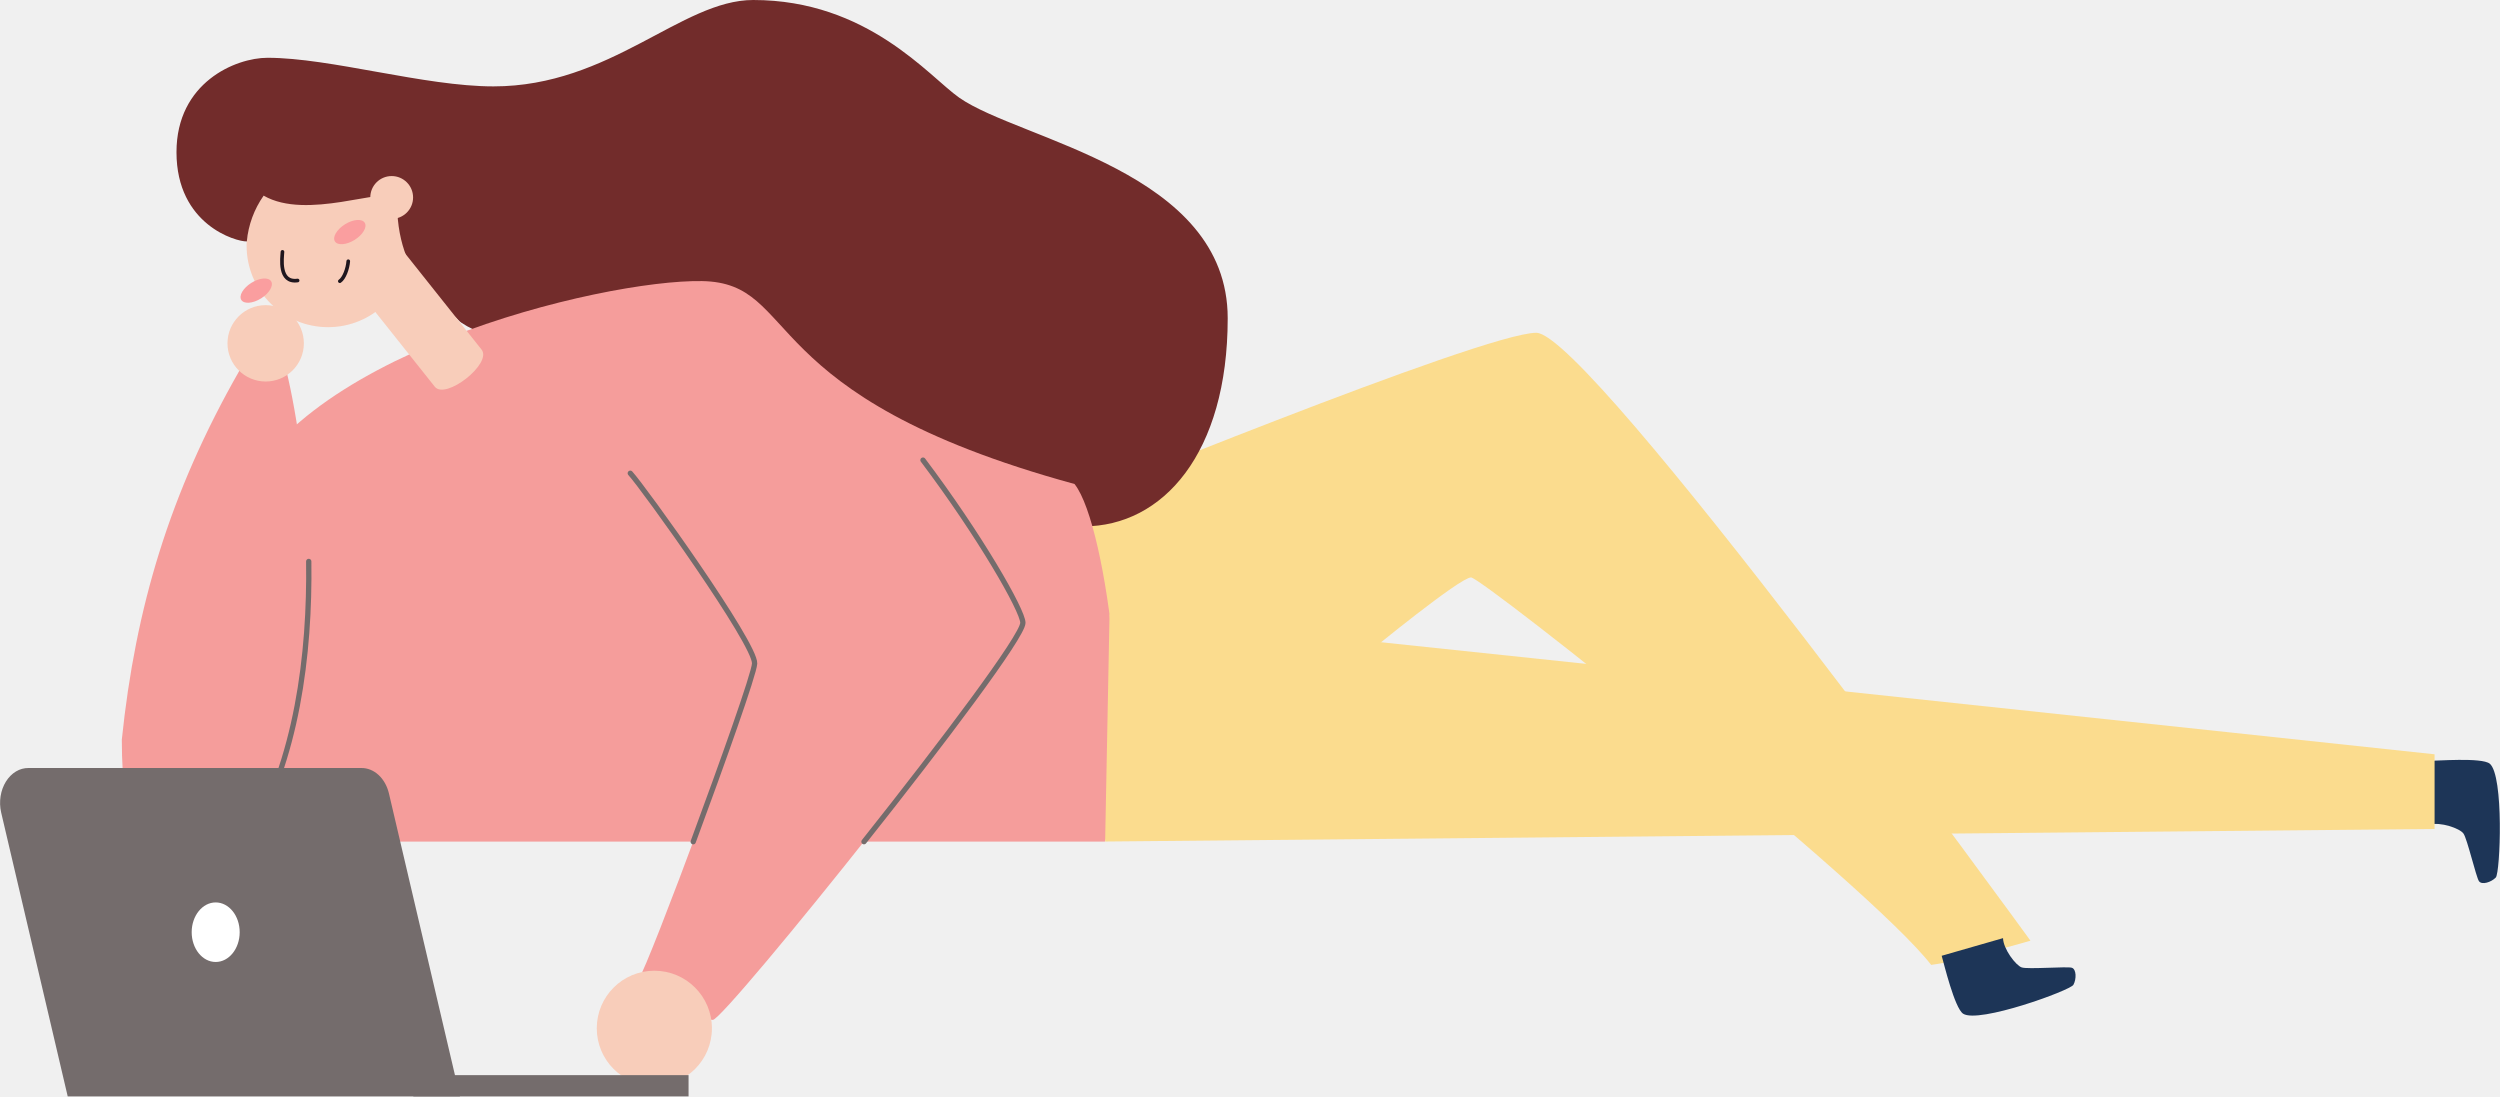
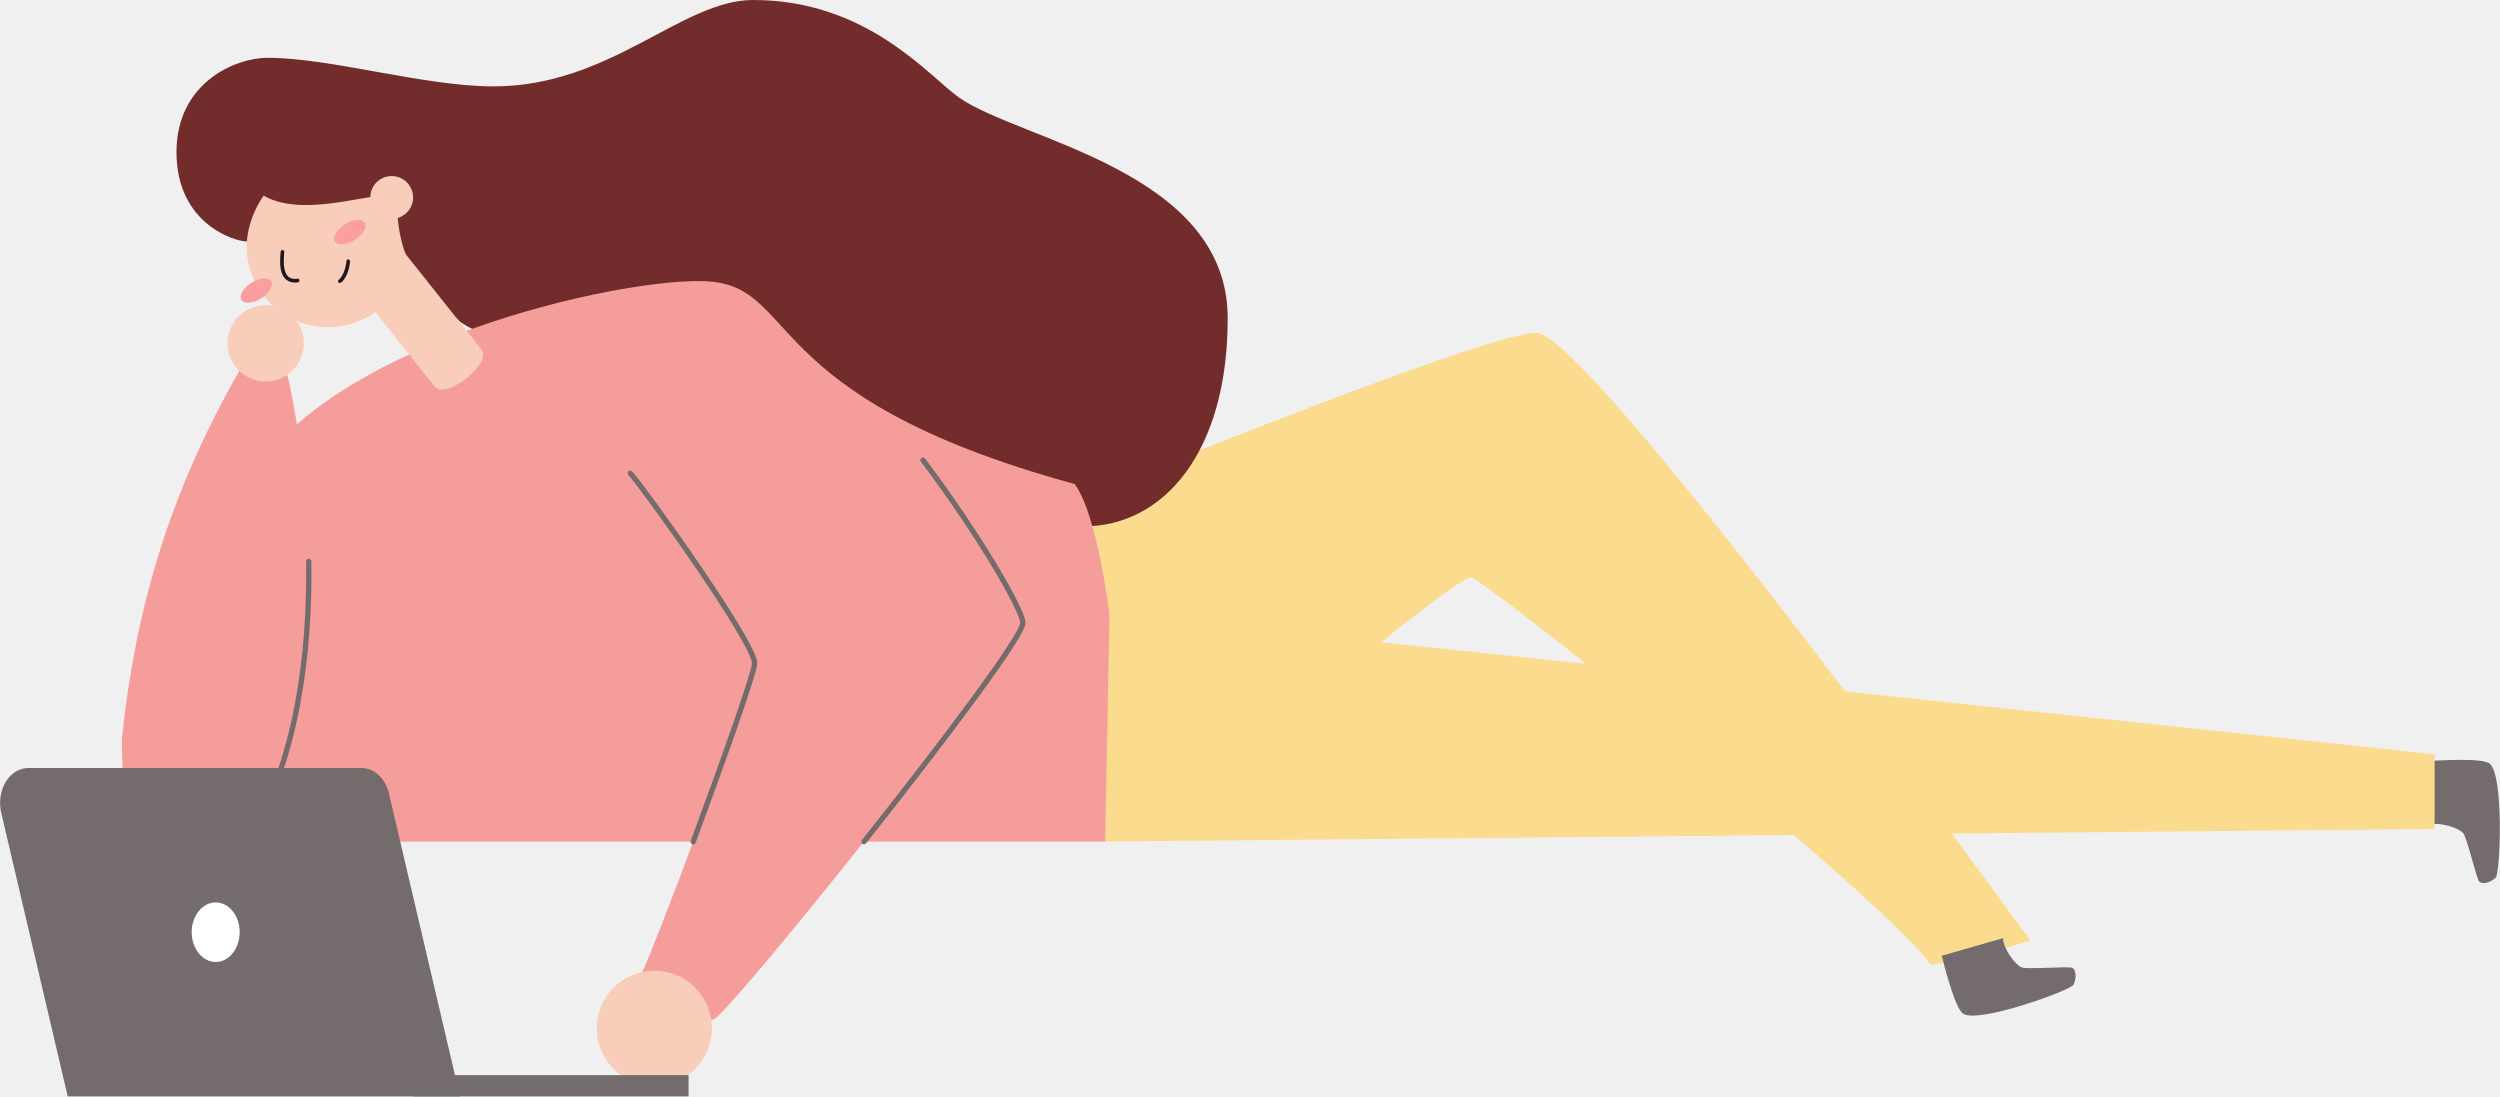
<svg xmlns="http://www.w3.org/2000/svg" width="472" height="207" viewBox="0 0 472 207" fill="none">
  <g clip-path="url(#clip0_19_14)">
    <path d="M258.73 122.89C258.73 122.89 275.65 109.02 277.73 109.02C279.81 109.02 352.94 167.08 364.6 182.17C370.09 181.49 383.35 177.6 383.35 177.6C383.35 177.6 300.11 62.83 290.05 62.83C279.99 62.83 199.75 95.76 199.75 95.76L206.38 119.3L258.73 122.89Z" fill="#FBDC8E" />
    <path d="M61.94 61.77C70.434 61.77 77.32 54.884 77.32 46.39C77.32 37.896 70.434 31.01 61.94 31.01C53.446 31.01 46.56 37.896 46.56 46.39C46.56 54.884 53.446 61.77 61.94 61.77Z" fill="#F8CDBA" />
    <path d="M119 89.35C121.49 92.05 142.67 121.54 142.47 125.28C142.27 129.02 122.32 182.59 120.66 184.67C122.95 186.95 132.29 192.56 134.58 192.56C136.87 192.56 193.14 122.37 193.14 117.56C193.14 112.75 158.33 57.28 138.25 55.86" fill="#F59D9B" />
    <path d="M33.32 28.73C33.32 15.57 44.49 10.91 50.51 10.91C62.38 10.91 80.12 16.31 93.16 16.31C115.3 16.31 128.65 0 142.21 0C163.82 0 175.41 14.45 181.1 18.44C192.6 26.5 231.79 32.26 231.79 60.09C231.79 85.58 219.55 99.38 204.58 99.38C189.61 99.38 112.87 72.19 112.87 72.19C112.87 72.19 88.27 62.59 86.61 60.5C84.95 58.41 74.44 53.3 75 37.22C72.3 35.31 57.94 41.64 49.78 36.94C47.981 39.492 46.884 42.471 46.6 45.58C44.62 45.65 33.32 42.47 33.32 28.73Z" fill="#722C2B" />
    <path d="M44.24 97.07C53.24 67.19 113.77 52.74 132.55 53.07C151.33 53.4 141.72 74.66 202.87 91.38C209.24 99.38 214.34 145.2 208.6 158.9H40.14C40.14 158.9 39.1 106.25 44.24 97.07Z" fill="#F59D9B" />
    <path d="M90.92 66C93 68.61 84.11 75.59 82.08 73L67.42 54.58L76.27 47.58L90.92 66Z" fill="#F8CDBA" />
-     <path d="M366.59 180.45C367 181.87 369.03 190.34 370.64 191.39C373.56 193.29 390.87 187 391.46 185.93C392.05 184.86 392.04 182.99 391.16 182.71C390.28 182.43 382.84 183.04 381.7 182.65C380.56 182.26 378.22 179.15 378.17 177.12" fill="#1d3557" />
-     <path d="M458.41 143.66C459.89 143.66 468.57 142.97 470.06 144.18C472.76 146.38 472.06 164.79 471.2 165.68C470.34 166.57 468.57 167.13 468.03 166.37C467.49 165.61 465.82 158.37 465.1 157.37C464.38 156.37 460.71 155.13 458.76 155.7" fill="#1d3557" />
+     <path d="M366.59 180.45C367 181.87 369.03 190.34 370.64 191.39C373.56 193.29 390.87 187 391.46 185.93C392.05 184.86 392.04 182.99 391.16 182.71C390.28 182.43 382.84 183.04 381.7 182.65C380.56 182.26 378.22 179.15 378.17 177.12" fill="#746C6C" />
+     <path d="M458.41 143.66C459.89 143.66 468.57 142.97 470.06 144.18C472.76 146.38 472.06 164.79 471.2 165.68C470.34 166.57 468.57 167.13 468.03 166.37C467.49 165.61 465.82 158.37 465.1 157.37C464.38 156.37 460.71 155.13 458.76 155.7" fill="#746C6C" />
    <path d="M49.292 56.337C50.846 55.364 51.696 53.919 51.189 53.109C50.682 52.3 49.011 52.431 47.457 53.404C45.902 54.376 45.053 55.821 45.56 56.631C46.066 57.441 47.737 57.309 49.292 56.337Z" fill="#FA9E9F" />
    <path d="M66.965 45.284C68.519 44.311 69.368 42.866 68.862 42.056C68.355 41.246 66.684 41.378 65.129 42.35C63.575 43.323 62.726 44.768 63.233 45.578C63.739 46.388 65.41 46.256 66.965 45.284Z" fill="#FA9E9F" />
    <path d="M53.33 47.55C53.27 48.63 52.54 53.47 56.19 52.96" stroke="#1F161E" stroke-width="0.69" stroke-miterlimit="10" stroke-linecap="round" />
    <path d="M64.16 53.09C64.99 52.54 65.65 50.7 65.75 49.32" stroke="#1F161E" stroke-width="0.69" stroke-miterlimit="10" stroke-linecap="round" />
    <path d="M73.95 41.32C76.181 41.32 77.99 39.511 77.99 37.28C77.99 35.049 76.181 33.24 73.95 33.24C71.719 33.24 69.91 35.049 69.91 37.28C69.91 39.511 71.719 41.32 73.95 41.32Z" fill="#F8CDBA" />
    <path d="M27.44 163.19C23.84 158.47 23 147.36 23 139.63C25.58 114.76 32 93.1 45.19 70C46.79 67.53 52.93 68.32 54.07 70C57.84 85.47 65 135.12 43.68 163.6C38.38 163.6 31.9 163.19 27.44 163.19Z" fill="#F59D9B" />
    <path d="M50.16 72.03C54.142 72.03 57.37 68.802 57.37 64.82C57.37 60.838 54.142 57.61 50.16 57.61C46.178 57.61 42.95 60.838 42.95 64.82C42.95 68.802 46.178 72.03 50.16 72.03Z" fill="#F8CDBA" />
    <path d="M123.54 205.01C129.543 205.01 134.41 200.143 134.41 194.14C134.41 188.137 129.543 183.27 123.54 183.27C117.537 183.27 112.67 188.137 112.67 194.14C112.67 200.143 117.537 205.01 123.54 205.01Z" fill="#F8CDBA" />
    <path d="M163.12 158.91C178.01 140.16 193.12 120.07 193.12 117.59C193.12 115.28 184.96 101.07 174.26 86.87" stroke="#746C6C" stroke-linecap="round" stroke-linejoin="round" />
    <path d="M119 89.35C121.49 92.05 142.67 121.54 142.47 125.28C142.36 127.28 136.47 143.81 130.88 158.92" stroke="#746C6C" stroke-linecap="round" stroke-linejoin="round" />
    <path d="M58.29 106C58.53 123.56 56.06 143.55 46.82 158.92" stroke="#746C6C" stroke-linecap="round" stroke-linejoin="round" />
    <path d="M209.48 116C214.06 116.12 459.65 142.41 459.65 142.41V156.51L208.65 158.88" fill="#FBDC8E" />
  </g>
  <g clip-path="url(#clip1_19_14)">
    <path d="M12.784 207H86.837L73.421 149.758C73.087 148.376 72.401 147.165 71.466 146.307C70.531 145.45 69.397 144.991 68.234 145H5.395C4.57 144.986 3.754 145.21 3.011 145.655C2.269 146.101 1.62 146.755 1.116 147.566C0.613 148.376 0.269 149.322 0.111 150.326C-0.047 151.331 -0.013 152.368 0.208 153.354L12.784 207Z" fill="#746C6C" />
    <path d="M40.721 181.622C38.219 181.622 36.19 179.105 36.19 176C36.19 172.895 38.219 170.378 40.721 170.378C43.223 170.378 45.252 172.895 45.252 176C45.252 179.105 43.223 181.622 40.721 181.622Z" fill="white" />
    <path d="M78.04 202.987H130V207.01H78.04V202.987Z" fill="#746C6C" />
  </g>
  <defs>
    <clipPath id="clip0_19_14">
      <rect width="448.96" height="205" fill="white" transform="translate(23)" />
    </clipPath>
    <clipPath id="clip1_19_14">
      <rect width="130" height="62" fill="white" transform="matrix(-1 0 0 1 130 145)" />
    </clipPath>
  </defs>
</svg>
